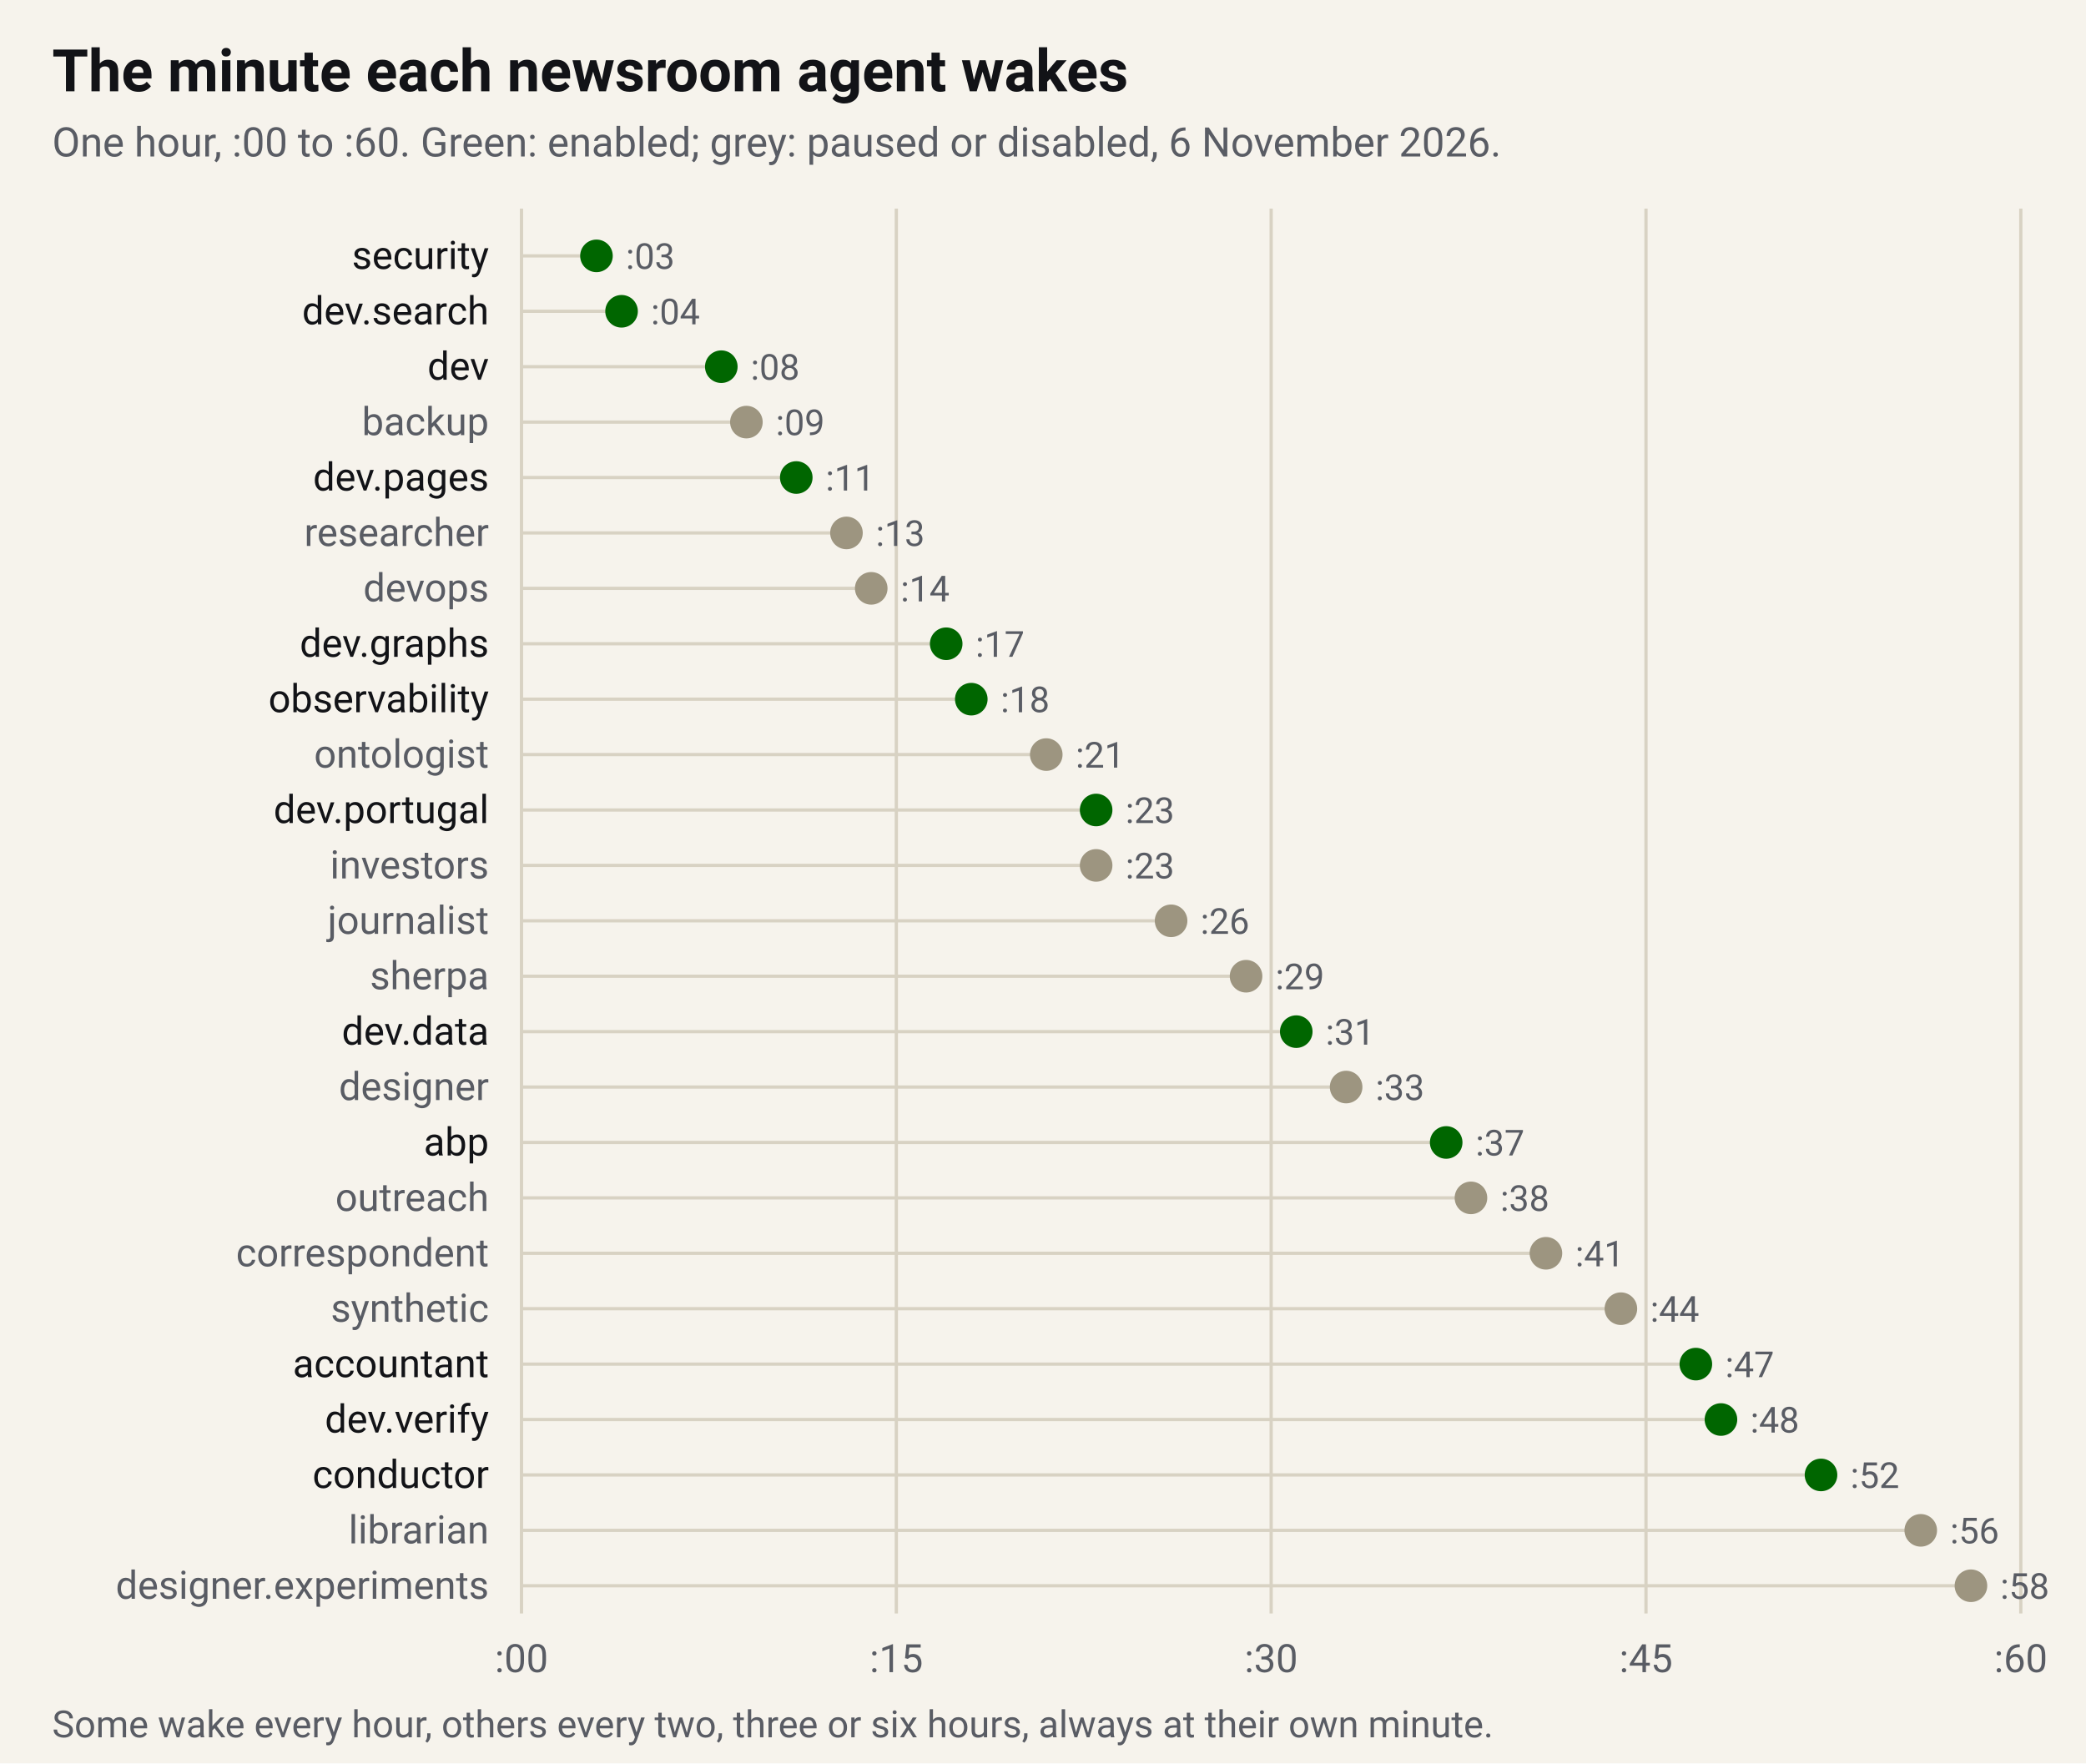
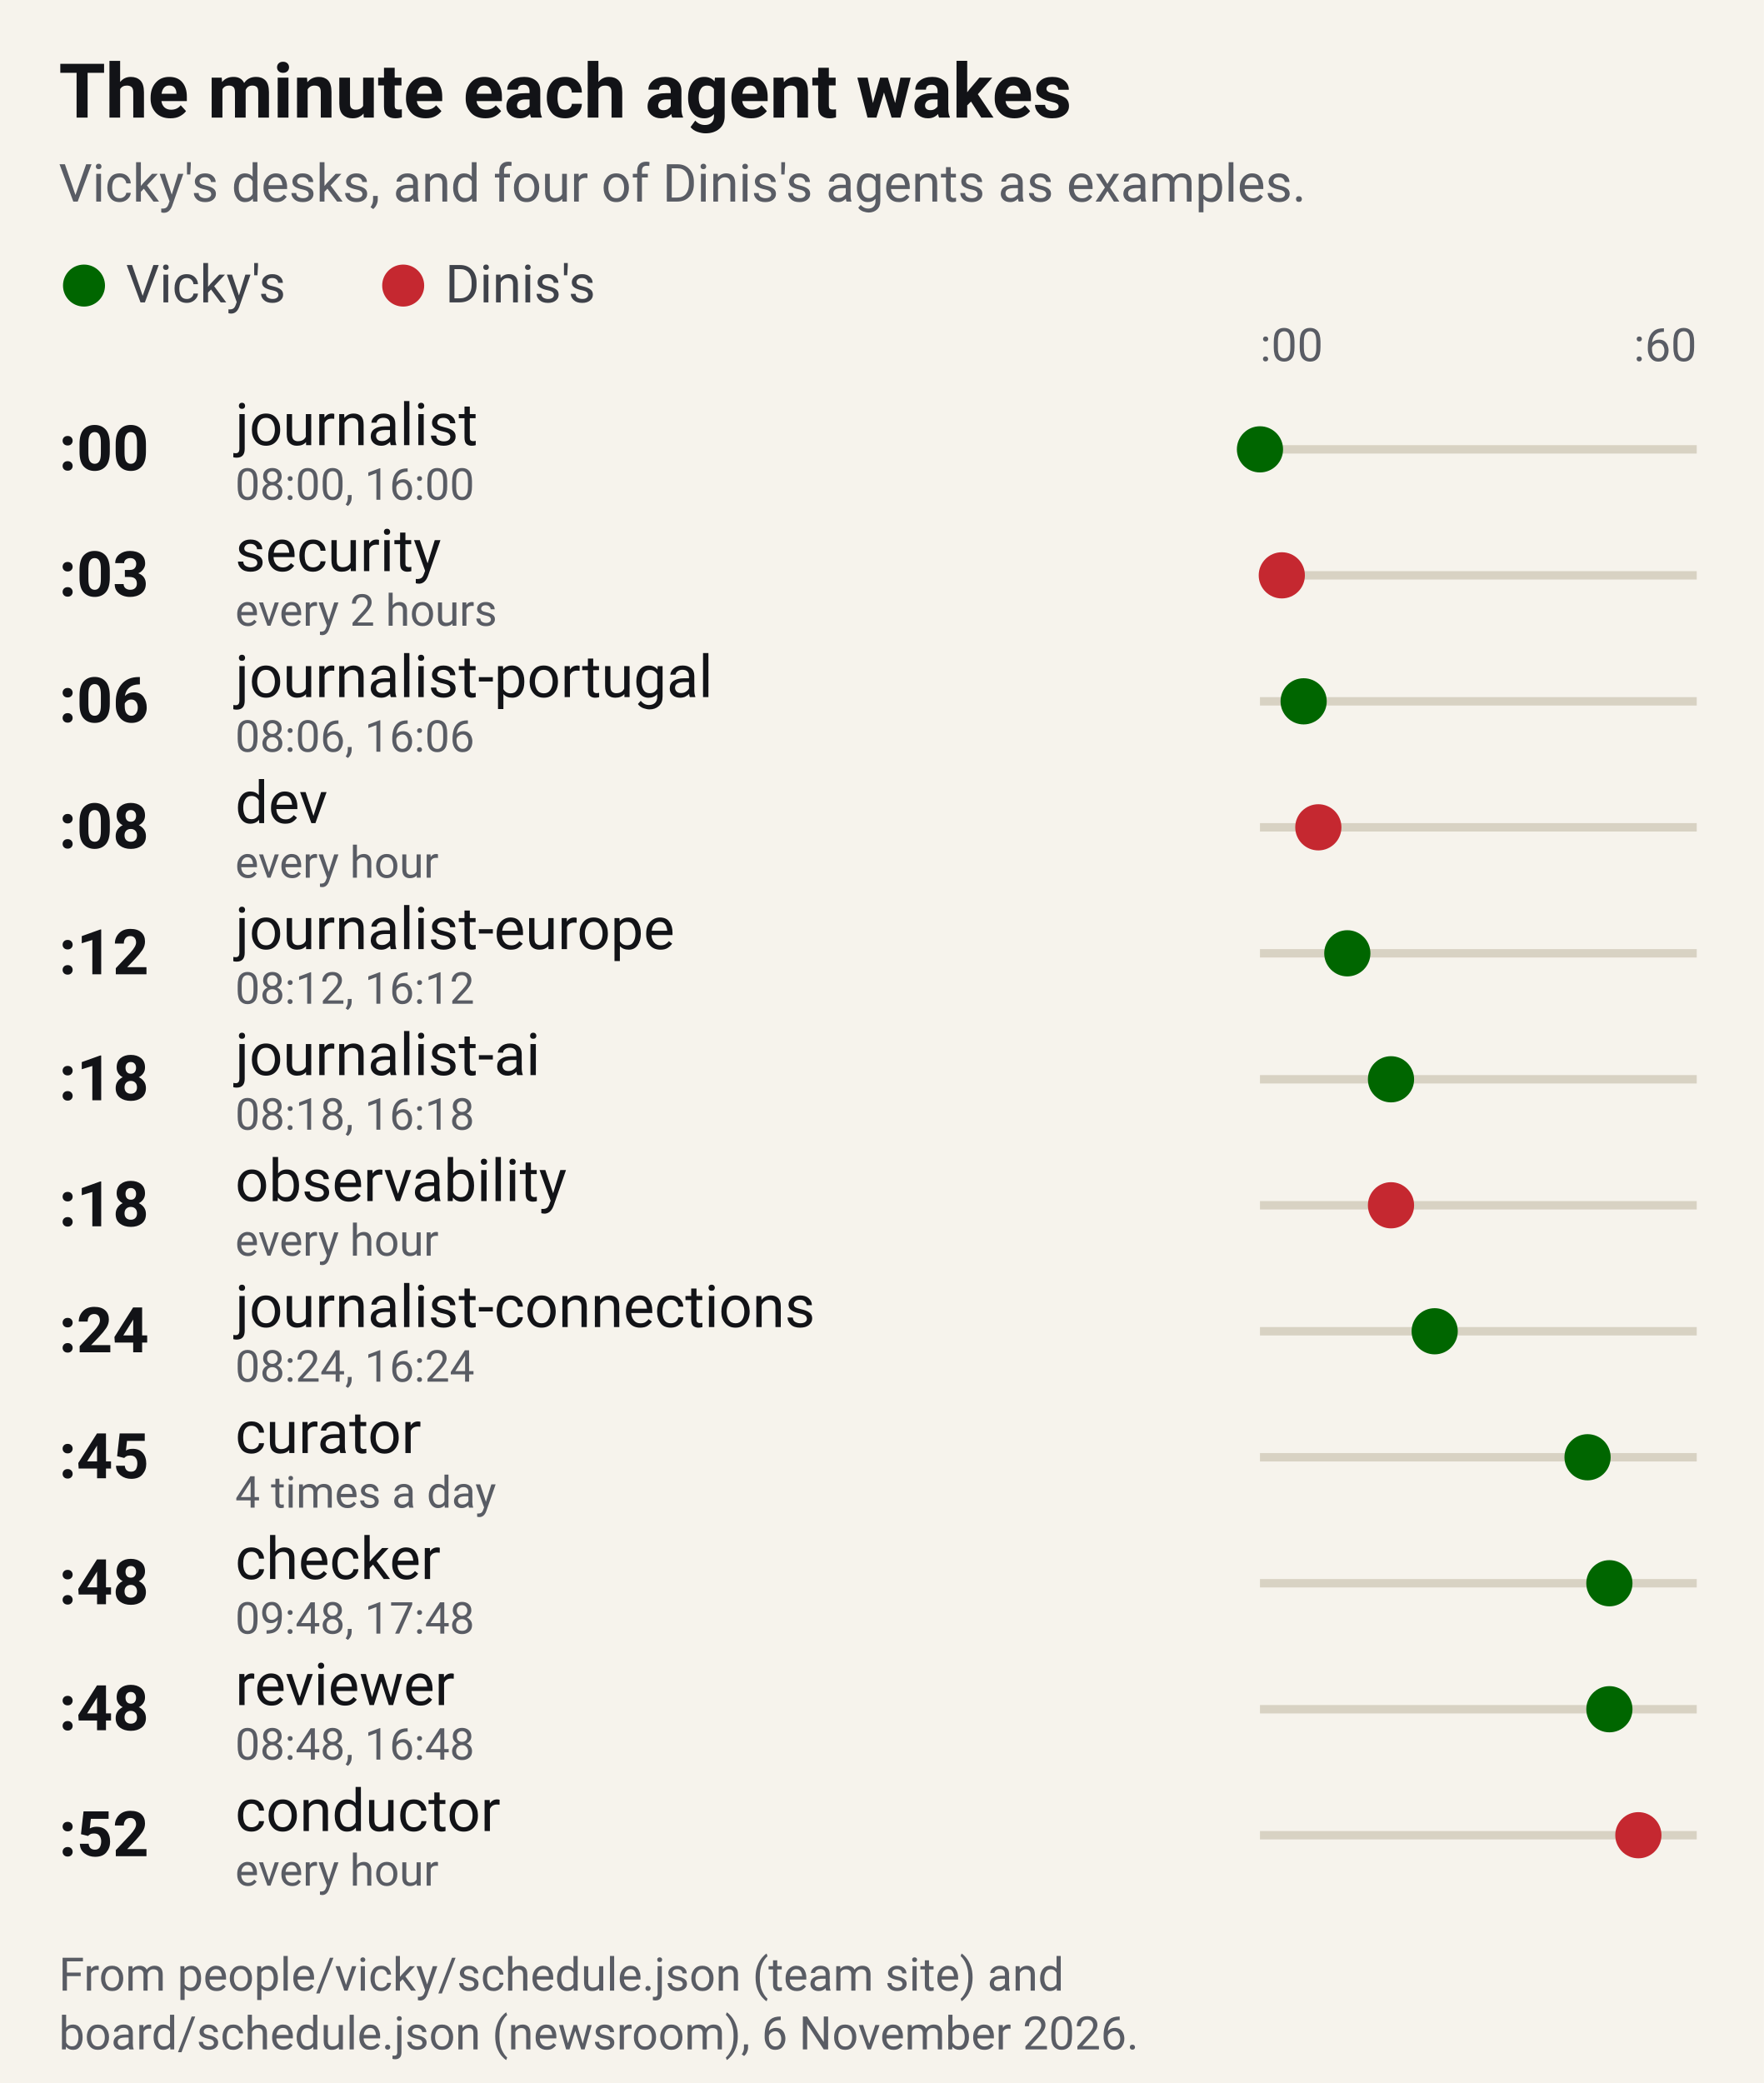
- <svg xmlns="http://www.w3.org/2000/svg" viewBox="0 0 640 541" width="640" height="541" role="img" aria-label="The newsroom agents wake at different minutes past the hour, from :03 to :58, one after another">
+ <svg xmlns="http://www.w3.org/2000/svg" viewBox="0 0 420 496" width="420" height="496" role="img" aria-label="Wake minutes, one row per agent: Vicky's journalists at :00, :06, :12, :18 and :24, the curator at :45, reviewer and checker at :48; four of Dinis's agents at :03, :08, :18 and :52">
  <style>
.bg{fill:#f6f3ec}.ink{fill:#121317}.ink2{fill:#3f424a}.ink3{fill:#595c64}.rule{stroke:#9d9580}.bar{fill:#006600}.off{fill:#9d9580}.red{fill:#c52830}.grid{stroke:#d8d2c3}
text{font-family:system-ui,-apple-system,"Segoe UI",Roboto,Helvetica,Arial,sans-serif}
@media (prefers-color-scheme:dark){.bg{fill:#111214}.ink{fill:#eceae4}.ink2{fill:#c3c0b7}.ink3{fill:#a6a39a}.rule{stroke:#5f5b51}.bar{fill:#6dbb7e}.off{fill:#5f5b51}.red{fill:#f07278}.grid{stroke:#2e2f34}}
</style>
-   <rect class="bg" width="640" height="541" />
-   <text class="ink" x="16" y="28" font-size="18" font-weight="700">The minute each newsroom agent wakes</text>
-   <text class="ink3" x="16" y="48" font-size="12.5">One hour, :00 to :60. Green: enabled; grey: paused or disabled, 6 November 2026.</text>
-   <line class="grid" x1="160.0" y1="64" x2="160.0" y2="495" stroke-width="1" />
-   <text class="ink3" x="160.0" y="513" font-size="12" text-anchor="middle">:00</text>
-   <line class="grid" x1="275.0" y1="64" x2="275.0" y2="495" stroke-width="1" />
-   <text class="ink3" x="275.0" y="513" font-size="12" text-anchor="middle">:15</text>
-   <line class="grid" x1="390.0" y1="64" x2="390.0" y2="495" stroke-width="1" />
-   <text class="ink3" x="390.0" y="513" font-size="12" text-anchor="middle">:30</text>
-   <line class="grid" x1="505.0" y1="64" x2="505.0" y2="495" stroke-width="1" />
-   <text class="ink3" x="505.0" y="513" font-size="12" text-anchor="middle">:45</text>
-   <line class="grid" x1="620.0" y1="64" x2="620.0" y2="495" stroke-width="1" />
-   <text class="ink3" x="620.0" y="513" font-size="12" text-anchor="middle">:60</text>
-   <text class="ink" x="150" y="82.5" font-size="12" text-anchor="end">security</text>
-   <line class="grid" x1="160" y1="78.5" x2="183.0" y2="78.5" stroke-width="1" />
-   <circle class="bar" cx="183.0" cy="78.5" r="5" />
-   <text class="ink3" x="192.0" y="82.5" font-size="11">:03</text>
-   <text class="ink" x="150" y="99.5" font-size="12" text-anchor="end">dev.search</text>
-   <line class="grid" x1="160" y1="95.5" x2="190.7" y2="95.5" stroke-width="1" />
-   <circle class="bar" cx="190.7" cy="95.5" r="5" />
-   <text class="ink3" x="199.7" y="99.5" font-size="11">:04</text>
-   <text class="ink" x="150" y="116.5" font-size="12" text-anchor="end">dev</text>
-   <line class="grid" x1="160" y1="112.5" x2="221.3" y2="112.5" stroke-width="1" />
-   <circle class="bar" cx="221.3" cy="112.5" r="5" />
-   <text class="ink3" x="230.3" y="116.5" font-size="11">:08</text>
-   <text class="ink3" x="150" y="133.5" font-size="12" text-anchor="end">backup</text>
-   <line class="grid" x1="160" y1="129.5" x2="229.0" y2="129.5" stroke-width="1" />
-   <circle class="off" cx="229.0" cy="129.5" r="5" />
-   <text class="ink3" x="238.0" y="133.5" font-size="11">:09</text>
-   <text class="ink" x="150" y="150.5" font-size="12" text-anchor="end">dev.pages</text>
-   <line class="grid" x1="160" y1="146.5" x2="244.3" y2="146.5" stroke-width="1" />
-   <circle class="bar" cx="244.3" cy="146.5" r="5" />
-   <text class="ink3" x="253.3" y="150.5" font-size="11">:11</text>
-   <text class="ink3" x="150" y="167.5" font-size="12" text-anchor="end">researcher</text>
-   <line class="grid" x1="160" y1="163.5" x2="259.7" y2="163.5" stroke-width="1" />
-   <circle class="off" cx="259.7" cy="163.5" r="5" />
-   <text class="ink3" x="268.7" y="167.5" font-size="11">:13</text>
-   <text class="ink3" x="150" y="184.5" font-size="12" text-anchor="end">devops</text>
-   <line class="grid" x1="160" y1="180.5" x2="267.3" y2="180.5" stroke-width="1" />
-   <circle class="off" cx="267.3" cy="180.5" r="5" />
-   <text class="ink3" x="276.3" y="184.5" font-size="11">:14</text>
-   <text class="ink" x="150" y="201.5" font-size="12" text-anchor="end">dev.graphs</text>
-   <line class="grid" x1="160" y1="197.5" x2="290.3" y2="197.5" stroke-width="1" />
-   <circle class="bar" cx="290.3" cy="197.5" r="5" />
-   <text class="ink3" x="299.3" y="201.5" font-size="11">:17</text>
-   <text class="ink" x="150" y="218.5" font-size="12" text-anchor="end">observability</text>
-   <line class="grid" x1="160" y1="214.5" x2="298.0" y2="214.5" stroke-width="1" />
-   <circle class="bar" cx="298.0" cy="214.5" r="5" />
-   <text class="ink3" x="307.0" y="218.5" font-size="11">:18</text>
-   <text class="ink3" x="150" y="235.5" font-size="12" text-anchor="end">ontologist</text>
-   <line class="grid" x1="160" y1="231.5" x2="321.0" y2="231.5" stroke-width="1" />
-   <circle class="off" cx="321.0" cy="231.5" r="5" />
-   <text class="ink3" x="330.0" y="235.5" font-size="11">:21</text>
-   <text class="ink" x="150" y="252.5" font-size="12" text-anchor="end">dev.portugal</text>
-   <line class="grid" x1="160" y1="248.5" x2="336.3" y2="248.5" stroke-width="1" />
-   <circle class="bar" cx="336.3" cy="248.5" r="5" />
-   <text class="ink3" x="345.3" y="252.5" font-size="11">:23</text>
-   <text class="ink3" x="150" y="269.5" font-size="12" text-anchor="end">investors</text>
-   <line class="grid" x1="160" y1="265.5" x2="336.3" y2="265.5" stroke-width="1" />
-   <circle class="off" cx="336.3" cy="265.5" r="5" />
-   <text class="ink3" x="345.3" y="269.5" font-size="11">:23</text>
-   <text class="ink3" x="150" y="286.5" font-size="12" text-anchor="end">journalist</text>
-   <line class="grid" x1="160" y1="282.5" x2="359.3" y2="282.5" stroke-width="1" />
-   <circle class="off" cx="359.3" cy="282.5" r="5" />
-   <text class="ink3" x="368.3" y="286.5" font-size="11">:26</text>
-   <text class="ink3" x="150" y="303.5" font-size="12" text-anchor="end">sherpa</text>
-   <line class="grid" x1="160" y1="299.5" x2="382.3" y2="299.5" stroke-width="1" />
-   <circle class="off" cx="382.3" cy="299.5" r="5" />
-   <text class="ink3" x="391.3" y="303.5" font-size="11">:29</text>
-   <text class="ink" x="150" y="320.5" font-size="12" text-anchor="end">dev.data</text>
-   <line class="grid" x1="160" y1="316.5" x2="397.7" y2="316.5" stroke-width="1" />
-   <circle class="bar" cx="397.7" cy="316.5" r="5" />
-   <text class="ink3" x="406.7" y="320.5" font-size="11">:31</text>
-   <text class="ink3" x="150" y="337.5" font-size="12" text-anchor="end">designer</text>
-   <line class="grid" x1="160" y1="333.5" x2="413.0" y2="333.5" stroke-width="1" />
-   <circle class="off" cx="413.0" cy="333.5" r="5" />
-   <text class="ink3" x="422.0" y="337.5" font-size="11">:33</text>
-   <text class="ink" x="150" y="354.5" font-size="12" text-anchor="end">abp</text>
-   <line class="grid" x1="160" y1="350.5" x2="443.7" y2="350.5" stroke-width="1" />
-   <circle class="bar" cx="443.7" cy="350.5" r="5" />
-   <text class="ink3" x="452.7" y="354.5" font-size="11">:37</text>
-   <text class="ink3" x="150" y="371.5" font-size="12" text-anchor="end">outreach</text>
-   <line class="grid" x1="160" y1="367.5" x2="451.3" y2="367.5" stroke-width="1" />
-   <circle class="off" cx="451.3" cy="367.5" r="5" />
-   <text class="ink3" x="460.3" y="371.5" font-size="11">:38</text>
-   <text class="ink3" x="150" y="388.5" font-size="12" text-anchor="end">correspondent</text>
-   <line class="grid" x1="160" y1="384.5" x2="474.3" y2="384.5" stroke-width="1" />
-   <circle class="off" cx="474.3" cy="384.5" r="5" />
-   <text class="ink3" x="483.3" y="388.5" font-size="11">:41</text>
-   <text class="ink3" x="150" y="405.5" font-size="12" text-anchor="end">synthetic</text>
-   <line class="grid" x1="160" y1="401.5" x2="497.3" y2="401.5" stroke-width="1" />
-   <circle class="off" cx="497.3" cy="401.5" r="5" />
-   <text class="ink3" x="506.3" y="405.5" font-size="11">:44</text>
-   <text class="ink" x="150" y="422.5" font-size="12" text-anchor="end">accountant</text>
-   <line class="grid" x1="160" y1="418.5" x2="520.3" y2="418.5" stroke-width="1" />
-   <circle class="bar" cx="520.3" cy="418.5" r="5" />
-   <text class="ink3" x="529.3" y="422.5" font-size="11">:47</text>
-   <text class="ink" x="150" y="439.5" font-size="12" text-anchor="end">dev.verify</text>
-   <line class="grid" x1="160" y1="435.5" x2="528.0" y2="435.5" stroke-width="1" />
-   <circle class="bar" cx="528.0" cy="435.5" r="5" />
-   <text class="ink3" x="537.0" y="439.5" font-size="11">:48</text>
-   <text class="ink" x="150" y="456.5" font-size="12" text-anchor="end">conductor</text>
-   <line class="grid" x1="160" y1="452.5" x2="558.7" y2="452.5" stroke-width="1" />
-   <circle class="bar" cx="558.7" cy="452.5" r="5" />
-   <text class="ink3" x="567.7" y="456.5" font-size="11">:52</text>
-   <text class="ink3" x="150" y="473.5" font-size="12" text-anchor="end">librarian</text>
-   <line class="grid" x1="160" y1="469.5" x2="589.3" y2="469.5" stroke-width="1" />
-   <circle class="off" cx="589.3" cy="469.5" r="5" />
-   <text class="ink3" x="598.3" y="473.5" font-size="11">:56</text>
-   <text class="ink3" x="150" y="490.5" font-size="12" text-anchor="end">designer.experiments</text>
-   <line class="grid" x1="160" y1="486.5" x2="604.7" y2="486.5" stroke-width="1" />
-   <circle class="off" cx="604.7" cy="486.5" r="5" />
-   <text class="ink3" x="613.7" y="490.5" font-size="11">:58</text>
-   <text class="ink3" x="16" y="533" font-size="11.5">Some wake every hour, others every two, three or six hours, always at their own minute.</text>
+   <rect class="bg" width="420" height="496" />
+   <text class="ink" x="14" y="28" font-size="18" font-weight="700">The minute each agent wakes</text>
+   <text class="ink3" x="14" y="48" font-size="12.5">Vicky's desks, and four of Dinis's agents as examples.</text>
+   <circle class="bar" cx="20" cy="68" r="5" />
+   <text class="ink2" x="30" y="72" font-size="12.5">Vicky's</text>
+   <circle class="red" cx="96" cy="68" r="5" />
+   <text class="ink2" x="106" y="72" font-size="12.5">Dinis's</text>
+   <text class="ink3" x="300" y="86" font-size="11">:00</text>
+   <text class="ink3" x="404" y="86" font-size="11" text-anchor="end">:60</text>
+   <rect class="grid" x="8" y="92" width="404" height="30" fill-opacity="0" stroke-width="0" />
+   <text class="ink" x="14" y="112" font-size="15" font-weight="700">:00</text>
+   <text class="ink" x="56" y="106" font-size="14">journalist</text>
+   <text class="ink3" x="56" y="119" font-size="10.5">08:00, 16:00</text>
+   <line class="grid" x1="300" y1="107" x2="404" y2="107" stroke-width="2" />
+   <circle class="bar" cx="300.0" cy="107" r="5.5" />
+   <text class="ink" x="14" y="142" font-size="15" font-weight="700">:03</text>
+   <text class="ink" x="56" y="136" font-size="14">security</text>
+   <text class="ink3" x="56" y="149" font-size="10.5">every 2 hours</text>
+   <line class="grid" x1="300" y1="137" x2="404" y2="137" stroke-width="2" />
+   <circle class="red" cx="305.2" cy="137" r="5.5" />
+   <rect class="grid" x="8" y="152" width="404" height="30" fill-opacity="0" stroke-width="0" />
+   <text class="ink" x="14" y="172" font-size="15" font-weight="700">:06</text>
+   <text class="ink" x="56" y="166" font-size="14">journalist-portugal</text>
+   <text class="ink3" x="56" y="179" font-size="10.5">08:06, 16:06</text>
+   <line class="grid" x1="300" y1="167" x2="404" y2="167" stroke-width="2" />
+   <circle class="bar" cx="310.4" cy="167" r="5.5" />
+   <text class="ink" x="14" y="202" font-size="15" font-weight="700">:08</text>
+   <text class="ink" x="56" y="196" font-size="14">dev</text>
+   <text class="ink3" x="56" y="209" font-size="10.5">every hour</text>
+   <line class="grid" x1="300" y1="197" x2="404" y2="197" stroke-width="2" />
+   <circle class="red" cx="313.9" cy="197" r="5.5" />
+   <rect class="grid" x="8" y="212" width="404" height="30" fill-opacity="0" stroke-width="0" />
+   <text class="ink" x="14" y="232" font-size="15" font-weight="700">:12</text>
+   <text class="ink" x="56" y="226" font-size="14">journalist-europe</text>
+   <text class="ink3" x="56" y="239" font-size="10.5">08:12, 16:12</text>
+   <line class="grid" x1="300" y1="227" x2="404" y2="227" stroke-width="2" />
+   <circle class="bar" cx="320.8" cy="227" r="5.5" />
+   <text class="ink" x="14" y="262" font-size="15" font-weight="700">:18</text>
+   <text class="ink" x="56" y="256" font-size="14">journalist-ai</text>
+   <text class="ink3" x="56" y="269" font-size="10.5">08:18, 16:18</text>
+   <line class="grid" x1="300" y1="257" x2="404" y2="257" stroke-width="2" />
+   <circle class="bar" cx="331.2" cy="257" r="5.5" />
+   <rect class="grid" x="8" y="272" width="404" height="30" fill-opacity="0" stroke-width="0" />
+   <text class="ink" x="14" y="292" font-size="15" font-weight="700">:18</text>
+   <text class="ink" x="56" y="286" font-size="14">observability</text>
+   <text class="ink3" x="56" y="299" font-size="10.5">every hour</text>
+   <line class="grid" x1="300" y1="287" x2="404" y2="287" stroke-width="2" />
+   <circle class="red" cx="331.2" cy="287" r="5.5" />
+   <text class="ink" x="14" y="322" font-size="15" font-weight="700">:24</text>
+   <text class="ink" x="56" y="316" font-size="14">journalist-connections</text>
+   <text class="ink3" x="56" y="329" font-size="10.5">08:24, 16:24</text>
+   <line class="grid" x1="300" y1="317" x2="404" y2="317" stroke-width="2" />
+   <circle class="bar" cx="341.6" cy="317" r="5.5" />
+   <rect class="grid" x="8" y="332" width="404" height="30" fill-opacity="0" stroke-width="0" />
+   <text class="ink" x="14" y="352" font-size="15" font-weight="700">:45</text>
+   <text class="ink" x="56" y="346" font-size="14">curator</text>
+   <text class="ink3" x="56" y="359" font-size="10.5">4 times a day</text>
+   <line class="grid" x1="300" y1="347" x2="404" y2="347" stroke-width="2" />
+   <circle class="bar" cx="378.0" cy="347" r="5.5" />
+   <text class="ink" x="14" y="382" font-size="15" font-weight="700">:48</text>
+   <text class="ink" x="56" y="376" font-size="14">checker</text>
+   <text class="ink3" x="56" y="389" font-size="10.5">09:48, 17:48</text>
+   <line class="grid" x1="300" y1="377" x2="404" y2="377" stroke-width="2" />
+   <circle class="bar" cx="383.2" cy="377" r="5.5" />
+   <rect class="grid" x="8" y="392" width="404" height="30" fill-opacity="0" stroke-width="0" />
+   <text class="ink" x="14" y="412" font-size="15" font-weight="700">:48</text>
+   <text class="ink" x="56" y="406" font-size="14">reviewer</text>
+   <text class="ink3" x="56" y="419" font-size="10.5">08:48, 16:48</text>
+   <line class="grid" x1="300" y1="407" x2="404" y2="407" stroke-width="2" />
+   <circle class="bar" cx="383.2" cy="407" r="5.5" />
+   <text class="ink" x="14" y="442" font-size="15" font-weight="700">:52</text>
+   <text class="ink" x="56" y="436" font-size="14">conductor</text>
+   <text class="ink3" x="56" y="449" font-size="10.5">every hour</text>
+   <line class="grid" x1="300" y1="437" x2="404" y2="437" stroke-width="2" />
+   <circle class="red" cx="390.1" cy="437" r="5.5" />
+   <text class="ink3" x="14" y="474" font-size="11">From people/vicky/schedule.json (team site) and</text>
+   <text class="ink3" x="14" y="488" font-size="11">board/schedule.json (newsroom), 6 November 2026.</text>
</svg>
